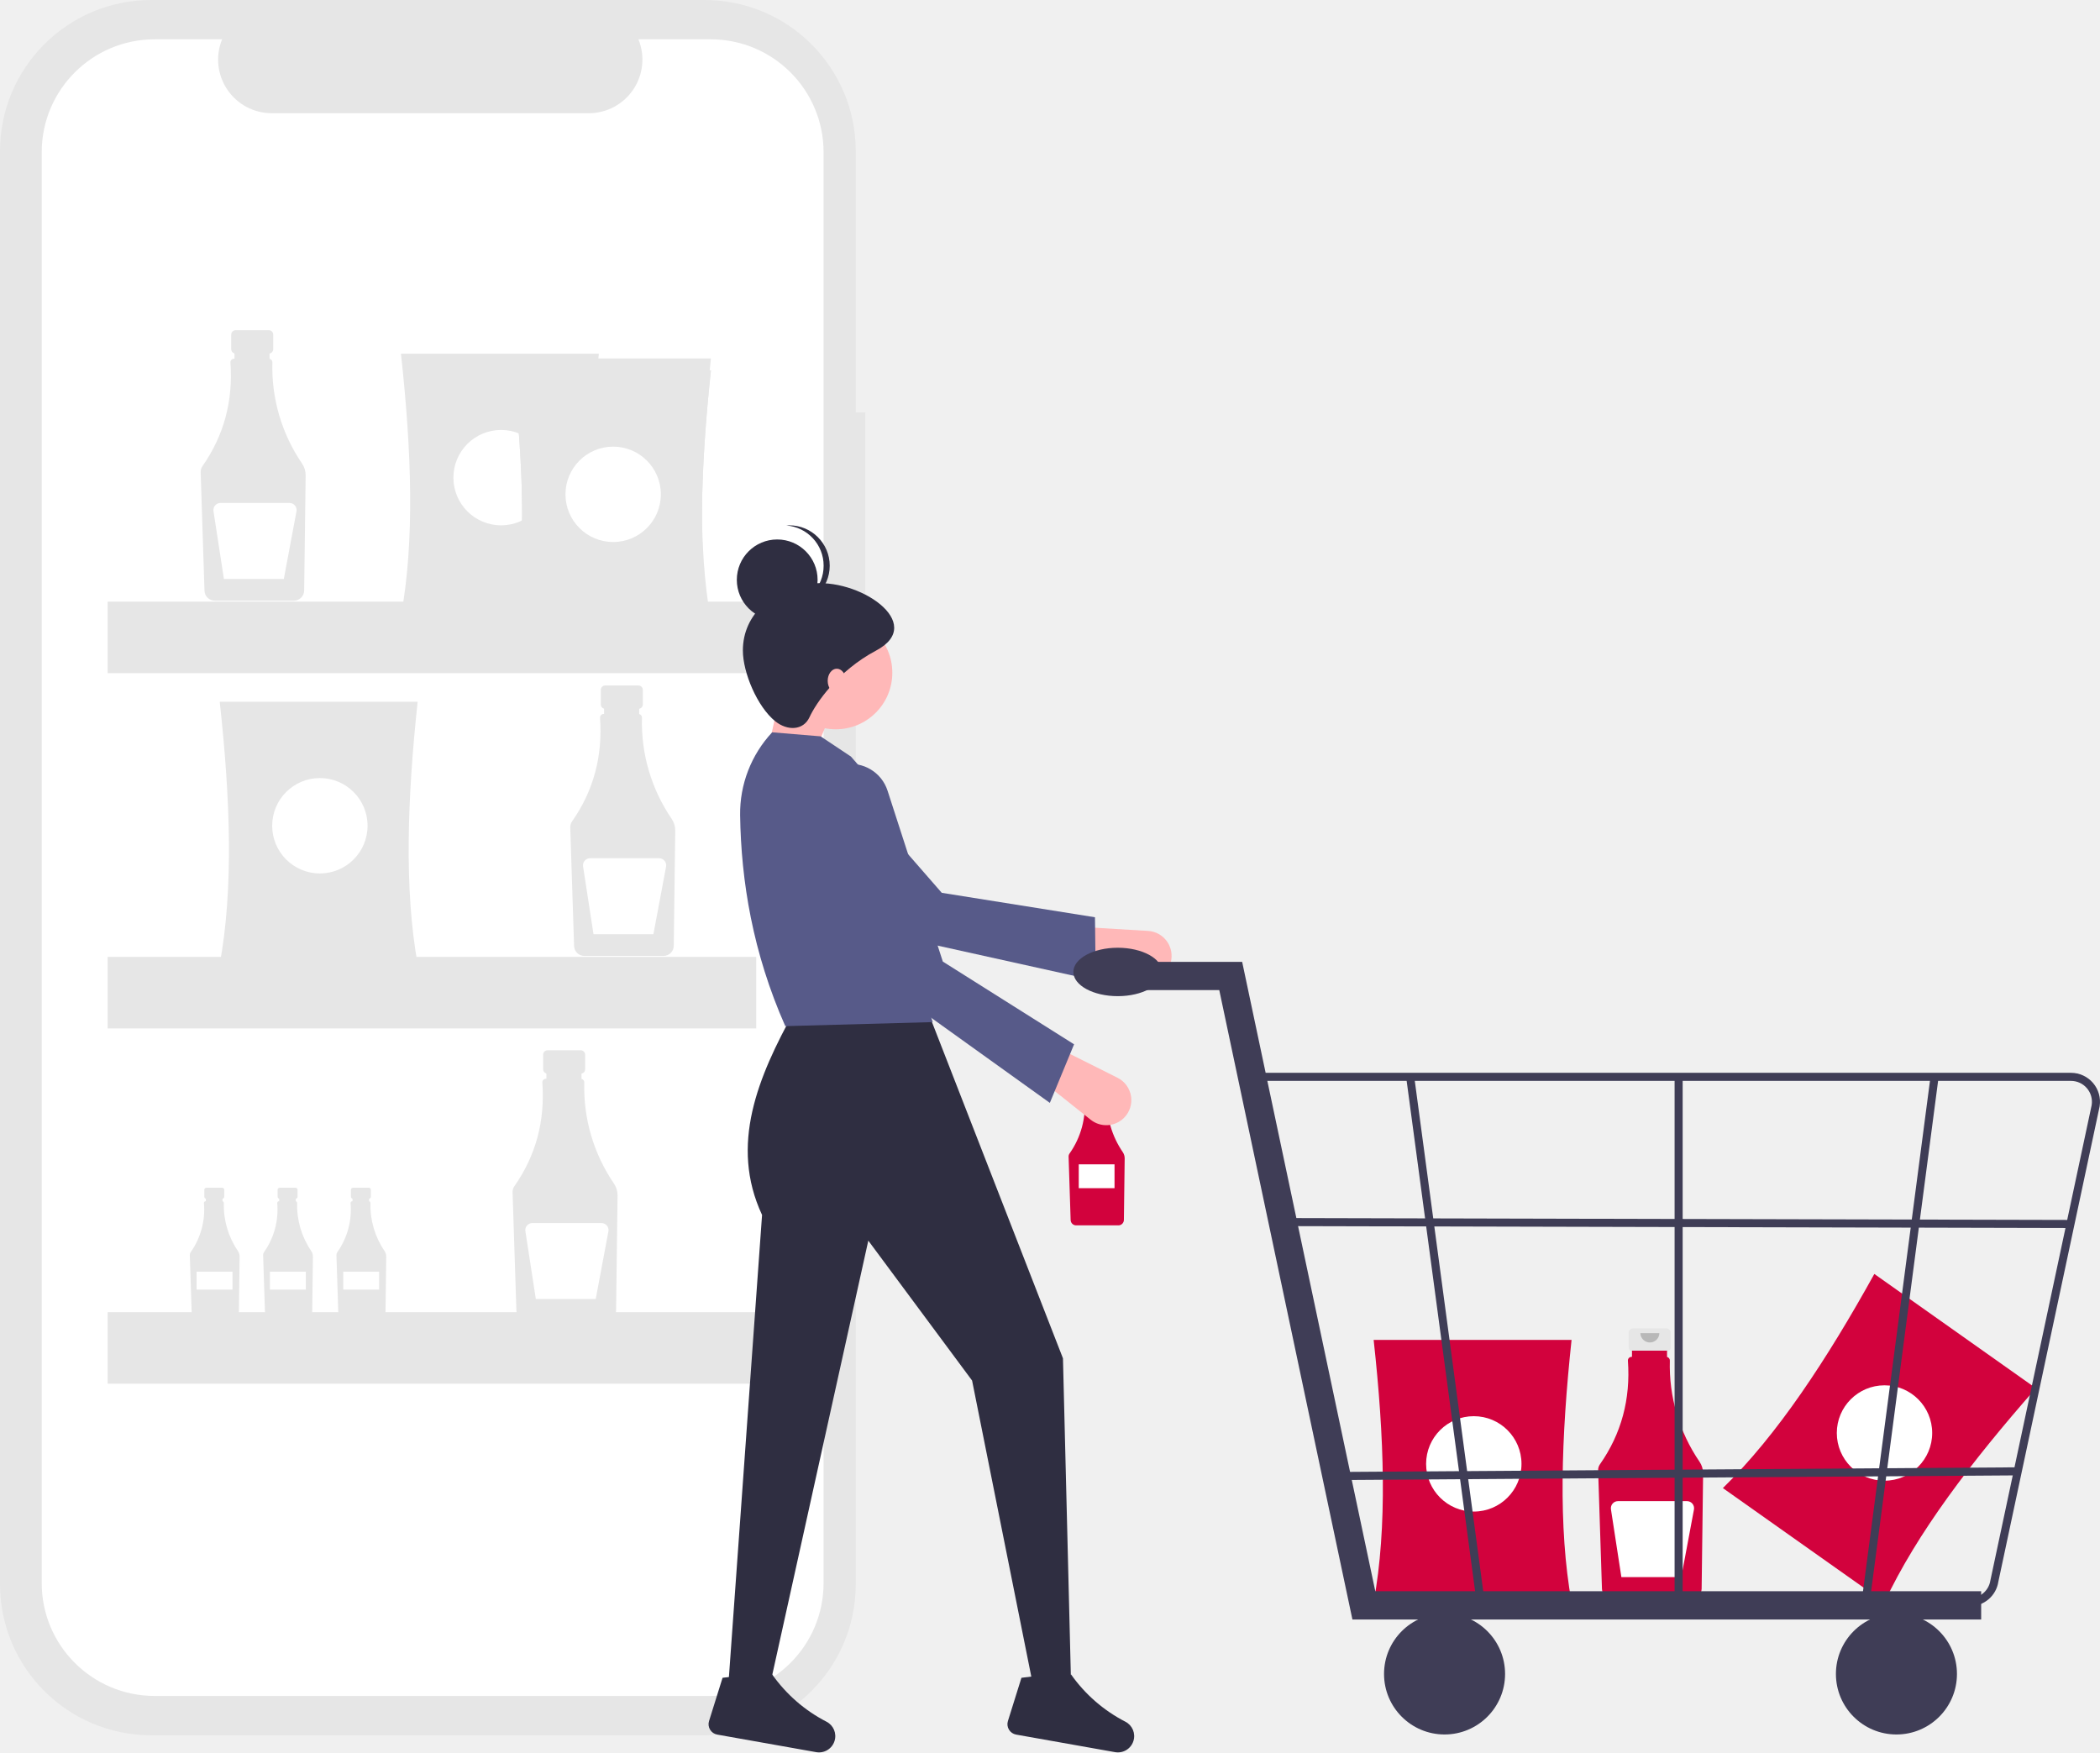
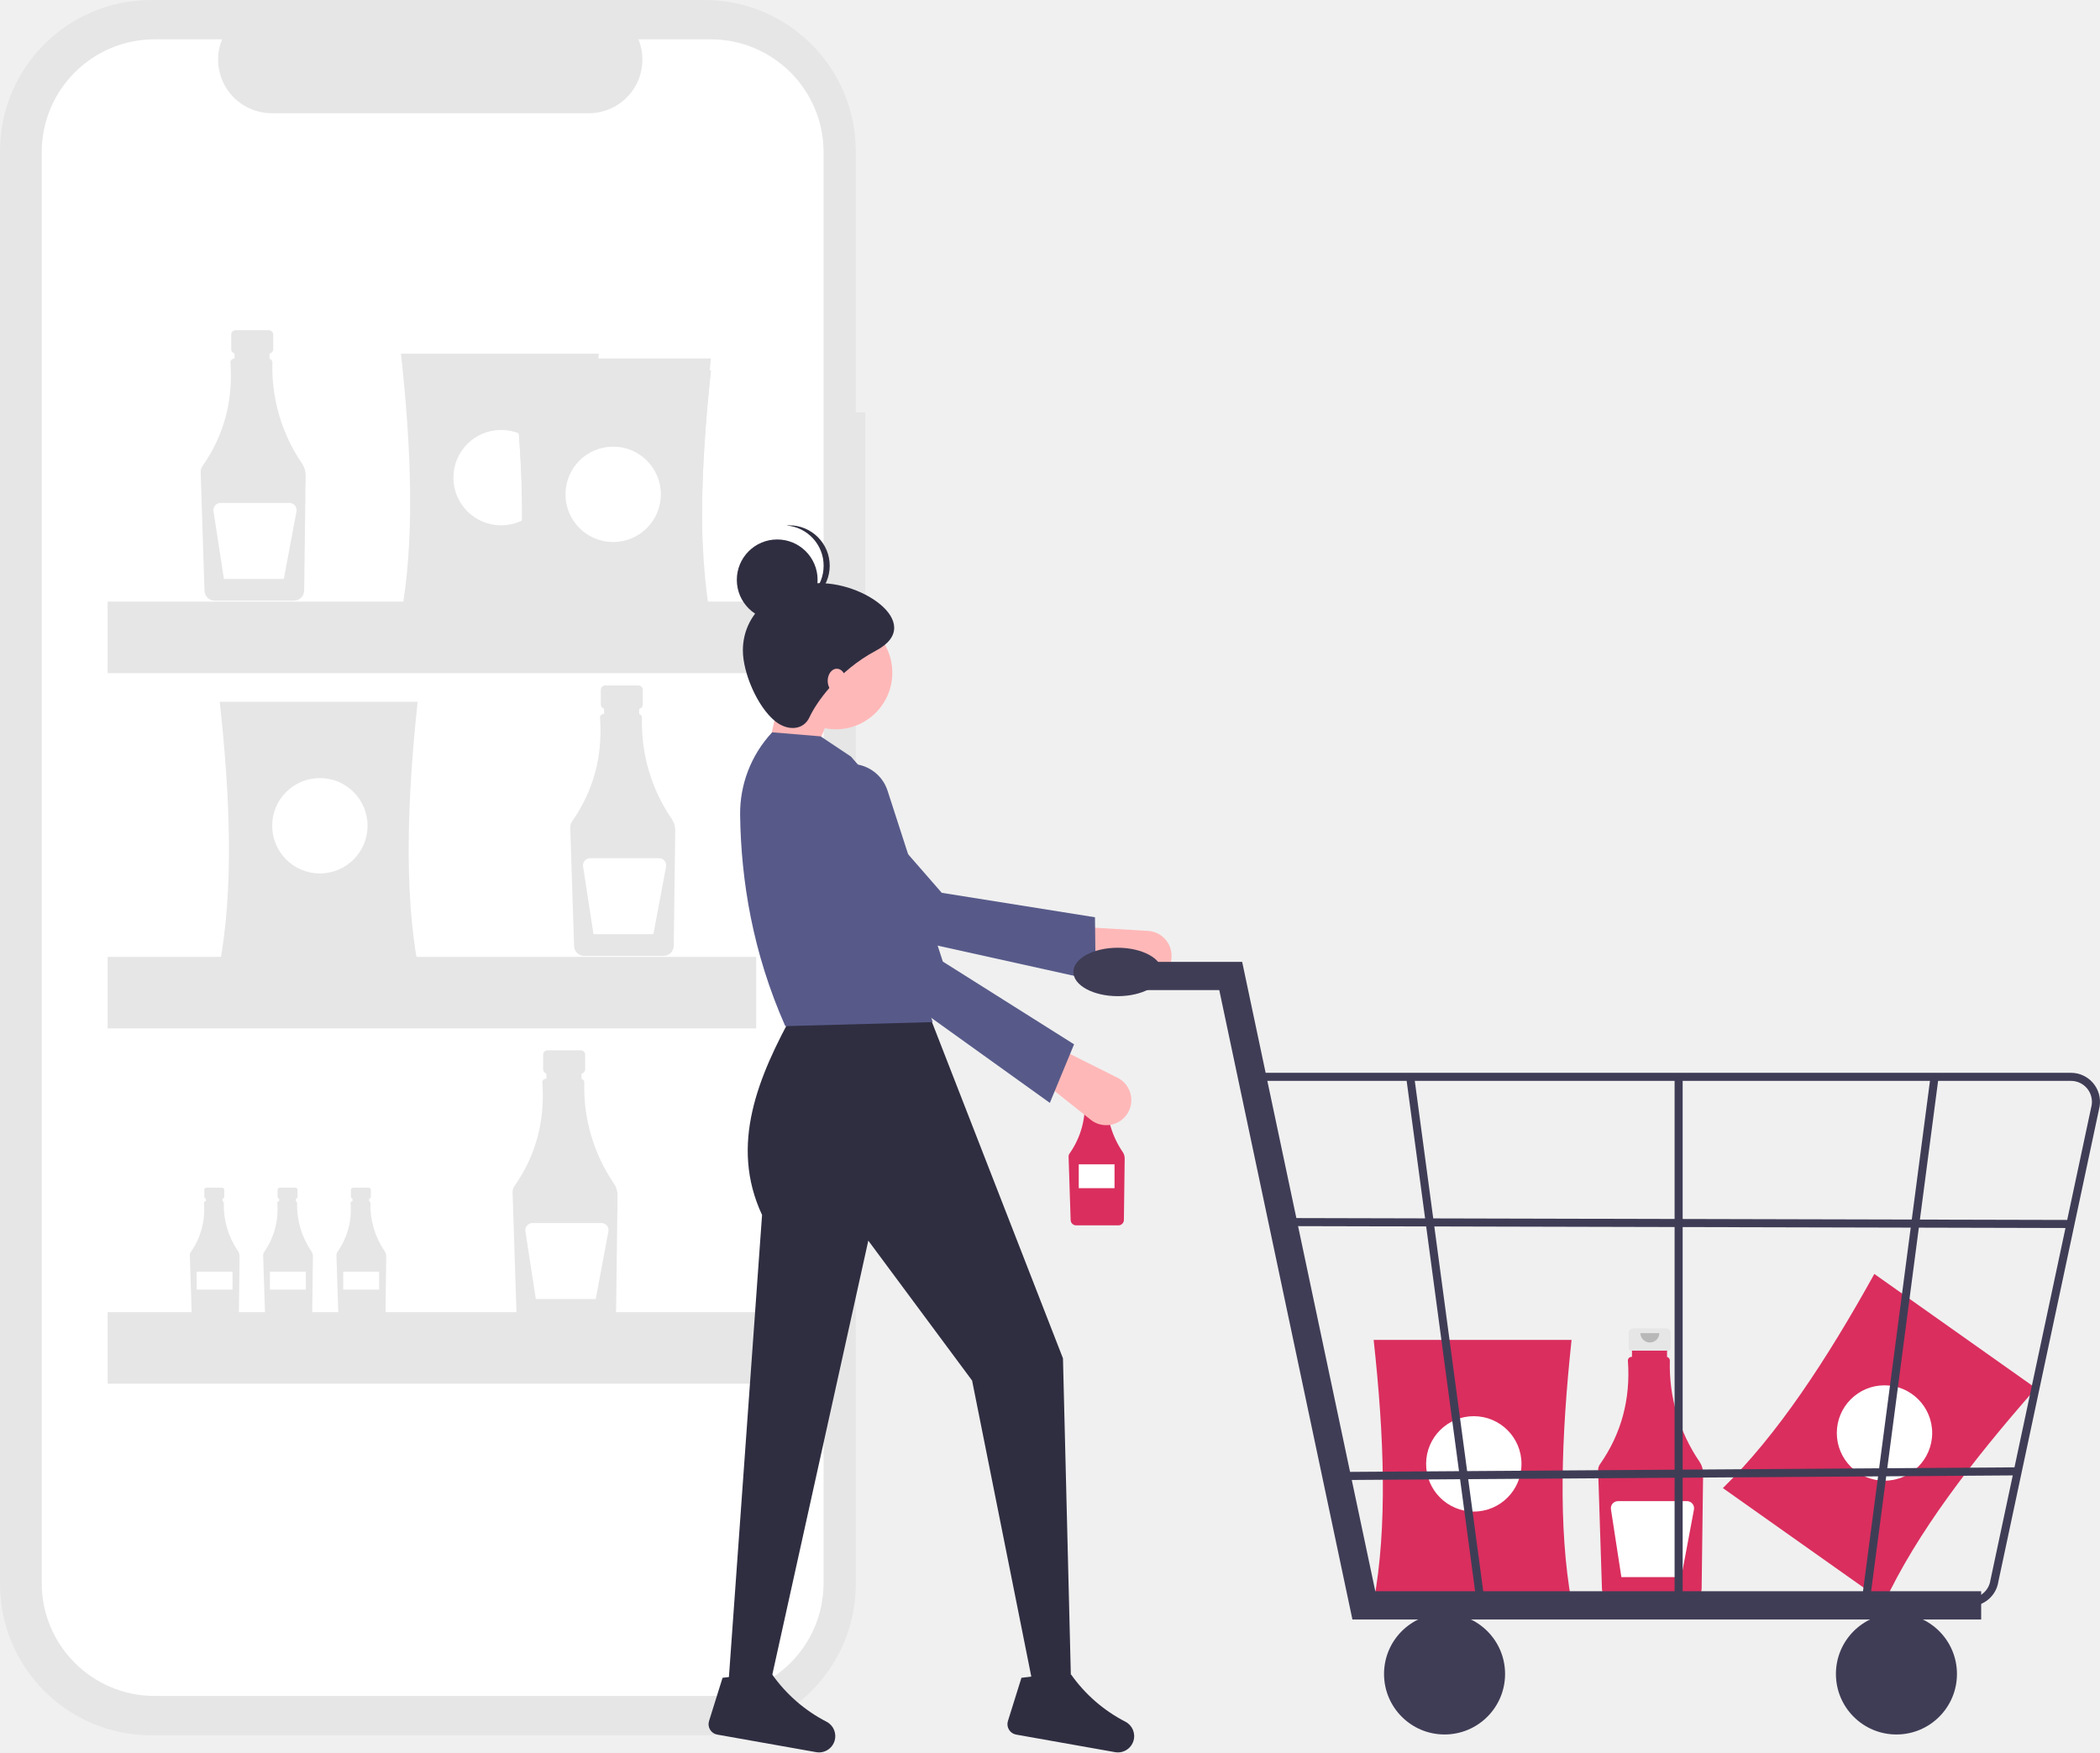
<svg xmlns="http://www.w3.org/2000/svg" data-name="Layer 1" width="888" height="741.048" viewBox="0 0 888 741.048">
  <path d="M521.896,253.856H517.864v-110.453a63.927,63.927,0,0,0-63.927-63.927H219.927A63.927,63.927,0,0,0,156,143.403V749.357A63.927,63.927,0,0,0,219.927,813.284H453.937a63.927,63.927,0,0,0,63.927-63.927V332.478h4.032Z" transform="translate(-156 -79.47583)" fill="#e6e6e6" />
  <path d="M456.516,96.107h-30.546a22.681,22.681,0,0,1-21,31.247H270.91a22.681,22.681,0,0,1-21-31.247h-28.53a47.74,47.74,0,0,0-47.74,47.74V748.912a47.74,47.74,0,0,0,47.74,47.74H456.516a47.74,47.74,0,0,0,47.74-47.74V143.848A47.74,47.74,0,0,0,456.516,96.107Z" transform="translate(-156 -79.47583)" fill="#fff" />
  <path d="M269.672,219.111H255.633a1.861,1.861,0,0,0-1.861,1.861v6.162a1.861,1.861,0,0,0,1.861,1.861h2.327v9.233h9.386v-9.233h2.327a1.861,1.861,0,0,0,1.861-1.861v-6.162A1.861,1.861,0,0,0,269.672,219.111Z" transform="translate(-156 -79.47583)" fill="#e6e6e6" />
  <path d="M283.734,275.507a72.178,72.178,0,0,1-12.557-42.794,1.522,1.522,0,0,0-1.188-1.519v-2.663H255.162v2.626h-.204a1.521,1.521,0,0,0-1.519,1.523q0.0.055.004.111,1.752,24.425-11.833,43.808a4.193,4.193,0,0,0-.759,2.541l1.621,50.151a4.341,4.341,0,0,0,4.304,4.19h33.537a4.343,4.343,0,0,0,4.307-4.264l.625-48.693A8.788,8.788,0,0,0,283.734,275.507Z" transform="translate(-156 -79.47583)" fill="#e6e6e6" />
  <path d="M278.425,292.166H249.234a2.997,2.997,0,0,0-2.962,3.453l4.411,28.673h25.33l5.358-28.577a2.997,2.997,0,0,0-2.946-3.549Z" transform="translate(-156 -79.47583)" fill="#fff" />
  <path d="M425.957,369.345H411.917a1.861,1.861,0,0,0-1.861,1.861v6.162a1.861,1.861,0,0,0,1.861,1.861h2.327v9.233h9.386V379.23h2.327a1.861,1.861,0,0,0,1.861-1.861v-6.162A1.861,1.861,0,0,0,425.957,369.345Z" transform="translate(-156 -79.47583)" fill="#e6e6e6" />
  <path d="M440.019,425.742a72.178,72.178,0,0,1-12.557-42.794,1.522,1.522,0,0,0-1.188-1.519V378.767H411.446v2.626h-.204a1.521,1.521,0,0,0-1.519,1.523q0.0.055.004.111,1.752,24.425-11.833,43.808a4.193,4.193,0,0,0-.759,2.541l1.621,50.151a4.341,4.341,0,0,0,4.304,4.19h33.537a4.343,4.343,0,0,0,4.307-4.264l.625-48.693A8.788,8.788,0,0,0,440.019,425.742Z" transform="translate(-156 -79.47583)" fill="#e6e6e6" />
  <path d="M434.71,442.401H405.518a2.997,2.997,0,0,0-2.962,3.453l4.411,28.673h25.33l5.358-28.577a2.997,2.997,0,0,0-2.946-3.549Z" transform="translate(-156 -79.47583)" fill="#fff" />
  <path d="M249.935,581.733h-6.659a.883.883,0,0,0-.883.883v2.923a.883.883,0,0,0,.883.883h1.104v4.38h4.452v-4.38H249.935a.883.883,0,0,0,.883-.883v-2.923A.883.883,0,0,0,249.935,581.733Z" transform="translate(-156 -79.47583)" fill="#e6e6e6" />
  <path d="M256.605,608.484a34.237,34.237,0,0,1-5.956-20.299.722.722,0,0,0-.564-.721v-1.263H243.052v1.245h-.097a.722.722,0,0,0-.721.723q0,.026.002.053a31.246,31.246,0,0,1-5.613,20.78,1.989,1.989,0,0,0-.36,1.205l.769,23.789a2.059,2.059,0,0,0,2.042,1.988h15.908a2.06,2.06,0,0,0,2.043-2.023l.296-23.097A4.168,4.168,0,0,0,256.605,608.484Z" transform="translate(-156 -79.47583)" fill="#e6e6e6" />
  <rect x="83.137" y="537.753" width="15.179" height="7.59" fill="#fff" />
  <path d="M280.935,581.733h-6.659a.883.883,0,0,0-.883.883v2.923a.883.883,0,0,0,.883.883h1.104v4.38h4.452v-4.38H280.935a.883.883,0,0,0,.883-.883v-2.923A.883.883,0,0,0,280.935,581.733Z" transform="translate(-156 -79.47583)" fill="#e6e6e6" />
  <path d="M287.605,608.484a34.237,34.237,0,0,1-5.956-20.299.722.722,0,0,0-.564-.721v-1.263H274.052v1.245h-.097a.722.722,0,0,0-.721.723q0,.026.002.053a31.246,31.246,0,0,1-5.613,20.78,1.989,1.989,0,0,0-.36,1.205l.769,23.789a2.059,2.059,0,0,0,2.042,1.988h15.908a2.06,2.06,0,0,0,2.043-2.023l.296-23.097A4.168,4.168,0,0,0,287.605,608.484Z" transform="translate(-156 -79.47583)" fill="#e6e6e6" />
  <rect x="114.137" y="537.753" width="15.179" height="7.59" fill="#fff" />
  <path d="M311.935,581.733h-6.659a.883.883,0,0,0-.883.883v2.923a.883.883,0,0,0,.883.883h1.104v4.38h4.452v-4.38H311.935a.883.883,0,0,0,.883-.883v-2.923A.883.883,0,0,0,311.935,581.733Z" transform="translate(-156 -79.47583)" fill="#e6e6e6" />
  <path d="M318.605,608.484a34.237,34.237,0,0,1-5.956-20.299.722.722,0,0,0-.564-.721v-1.263H305.052v1.245h-.097a.722.722,0,0,0-.721.723q0,.026.002.053a31.246,31.246,0,0,1-5.613,20.78,1.989,1.989,0,0,0-.36,1.205l.769,23.789a2.059,2.059,0,0,0,2.042,1.988h15.908a2.06,2.06,0,0,0,2.043-2.023l.296-23.097A4.168,4.168,0,0,0,318.605,608.484Z" transform="translate(-156 -79.47583)" fill="#e6e6e6" />
  <rect x="145.137" y="537.753" width="15.179" height="7.59" fill="#fff" />
  <path d="M401.567,523.613H387.528a1.861,1.861,0,0,0-1.861,1.861v6.162a1.861,1.861,0,0,0,1.861,1.861h2.327v9.233h9.386v-9.233h2.327a1.861,1.861,0,0,0,1.861-1.861v-6.162A1.861,1.861,0,0,0,401.567,523.613Z" transform="translate(-156 -79.47583)" fill="#e6e6e6" />
  <path d="M415.629,580.01a72.178,72.178,0,0,1-12.557-42.794,1.522,1.522,0,0,0-1.188-1.519v-2.663H387.057v2.626h-.204a1.521,1.521,0,0,0-1.519,1.523q0.0.055.004.111,1.752,24.425-11.833,43.808a4.193,4.193,0,0,0-.759,2.541l1.621,50.151a4.341,4.341,0,0,0,4.304,4.19h33.537a4.343,4.343,0,0,0,4.307-4.264l.625-48.693A8.788,8.788,0,0,0,415.629,580.01Z" transform="translate(-156 -79.47583)" fill="#e6e6e6" />
  <path d="M410.32,596.668H381.129a2.997,2.997,0,0,0-2.962,3.453l4.411,28.673h25.33l5.358-28.577a2.997,2.997,0,0,0-2.946-3.549Z" transform="translate(-156 -79.47583)" fill="#fff" />
  <path d="M409.232,339.938H325.544c5.851-31.633,4.505-69.832,0-110.911h83.688C404.847,270.107,403.536,308.305,409.232,339.938Z" transform="translate(-156 -79.47583)" fill="#e6e6e6" />
  <circle cx="211.892" cy="201.982" r="20.166" fill="#fff" />
  <path d="M332.602,487.148H248.914c5.851-31.633,4.505-69.832,0-110.911H332.602C328.217,417.316,326.907,455.515,332.602,487.148Z" transform="translate(-156 -79.47583)" fill="#e6e6e6" />
  <circle cx="135.262" cy="349.192" r="20.166" fill="#fff" />
  <path d="M456.621,346.996H372.933c5.851-31.633,4.505-69.832,0-110.911h83.688C452.236,277.165,450.926,315.363,456.621,346.996Z" transform="translate(-156 -79.47583)" fill="#e6e6e6" />
  <circle cx="259.281" cy="209.04" r="20.166" fill="#fff" />
  <path d="M456.621,341.955H372.933c5.851-31.633,4.505-69.832,0-110.911h83.688C452.236,272.123,450.926,310.322,456.621,341.955Z" transform="translate(-156 -79.47583)" fill="#e6e6e6" />
  <circle cx="259.281" cy="203.998" r="20.166" fill="#fff" />
  <path d="M456.621,346.996H372.933c5.851-31.633,4.505-69.832,0-110.911h83.688C452.236,277.165,450.926,315.363,456.621,346.996Z" transform="translate(-156 -79.47583)" fill="#e6e6e6" />
  <circle cx="259.281" cy="209.04" r="20.166" fill="#fff" />
  <rect x="45.525" y="254.413" width="274.254" height="30.249" fill="#e6e6e6" />
  <rect x="45.525" y="404.647" width="274.254" height="30.249" fill="#e6e6e6" />
  <rect x="45.525" y="554.882" width="274.254" height="30.249" fill="#e6e6e6" />
-   <path d="M952.855,757.075l-68.325-48.326c23.044-22.448,44.002-54.411,64.046-90.551l68.325,48.326C989.599,697.53,966.471,727.96,952.855,757.075Z" transform="translate(-156 -79.47583)" fill="#d2023d" />
+   <path d="M952.855,757.075l-68.325-48.326c23.044-22.448,44.002-54.411,64.046-90.551l68.325,48.326C989.599,697.53,966.471,727.96,952.855,757.075Z" transform="translate(-156 -79.47583)" fill="#da2e5e" />
  <circle cx="796.873" cy="605.982" r="20.166" fill="#fff" />
  <path d="M623.262,536.554h-7.5a.994.994,0,0,0-.994.994v3.292a.994.994,0,0,0,.994.994h1.243v4.932h5.014v-4.932h1.243a.994.994,0,0,0,.994-.994v-3.292A.994.994,0,0,0,623.262,536.554Z" transform="translate(-156 -79.47583)" fill="#e6e6e6" />
-   <path d="M630.774,566.682a38.558,38.558,0,0,1-6.708-22.861.813.813,0,0,0-.635-.812v-1.422h-7.921v1.403h-.109a.813.813,0,0,0-.812.814q0,.03.002.059a35.189,35.189,0,0,1-6.322,23.403,2.24,2.24,0,0,0-.405,1.357l.866,26.792a2.319,2.319,0,0,0,2.299,2.238h17.916a2.32,2.32,0,0,0,2.301-2.278l.334-26.012A4.695,4.695,0,0,0,630.774,566.682Z" transform="translate(-156 -79.47583)" fill="#d2023d" />
+   <path d="M630.774,566.682a38.558,38.558,0,0,1-6.708-22.861.813.813,0,0,0-.635-.812v-1.422h-7.921v1.403h-.109a.813.813,0,0,0-.812.814q0,.03.002.059a35.189,35.189,0,0,1-6.322,23.403,2.24,2.24,0,0,0-.405,1.357l.866,26.792a2.319,2.319,0,0,0,2.299,2.238h17.916a2.32,2.32,0,0,0,2.301-2.278l.334-26.012A4.695,4.695,0,0,0,630.774,566.682Z" transform="translate(-156 -79.47583)" fill="#da2e5e" />
  <path d="M621.699,537.627a2.145,2.145,0,0,1-4.291,0" transform="translate(-156 -79.47583)" opacity="0.2" style="isolation:isolate" />
  <rect x="456.161" y="492.368" width="15.124" height="10.083" fill="#fff" />
  <path d="M860.602,641.218H846.563a1.861,1.861,0,0,0-1.861,1.861v6.162a1.861,1.861,0,0,0,1.861,1.861h2.327v9.233h9.386v-9.233h2.327a1.861,1.861,0,0,0,1.861-1.861V643.079A1.861,1.861,0,0,0,860.602,641.218Z" transform="translate(-156 -79.47583)" fill="#e6e6e6" />
-   <path d="M874.664,697.615a72.178,72.178,0,0,1-12.557-42.794,1.522,1.522,0,0,0-1.188-1.519v-2.663H846.092v2.626h-.204a1.521,1.521,0,0,0-1.519,1.523q0.0.055.004.111,1.752,24.425-11.833,43.808a4.193,4.193,0,0,0-.759,2.541l1.621,50.151a4.341,4.341,0,0,0,4.304,4.19h33.537a4.343,4.343,0,0,0,4.307-4.264l.625-48.693A8.788,8.788,0,0,0,874.664,697.615Z" transform="translate(-156 -79.47583)" fill="#d2023d" />
+   <path d="M874.664,697.615a72.178,72.178,0,0,1-12.557-42.794,1.522,1.522,0,0,0-1.188-1.519v-2.663H846.092v2.626h-.204a1.521,1.521,0,0,0-1.519,1.523q0.0.055.004.111,1.752,24.425-11.833,43.808a4.193,4.193,0,0,0-.759,2.541l1.621,50.151a4.341,4.341,0,0,0,4.304,4.19h33.537a4.343,4.343,0,0,0,4.307-4.264l.625-48.693A8.788,8.788,0,0,0,874.664,697.615Z" transform="translate(-156 -79.47583)" fill="#da2e5e" />
  <path d="M857.676,643.226a4.016,4.016,0,0,1-8.031,0" transform="translate(-156 -79.47583)" opacity="0.2" style="isolation:isolate" />
  <path d="M869.355,714.273H840.164a2.997,2.997,0,0,0-2.962,3.453l4.411,28.673h25.33l5.358-28.577a2.997,2.997,0,0,0-2.946-3.549Z" transform="translate(-156 -79.47583)" fill="#fff" />
-   <path d="M820.546,756.996H736.858c5.851-31.633,4.505-69.832,0-110.911H820.546C816.161,687.164,814.851,725.362,820.546,756.996Z" transform="translate(-156 -79.47583)" fill="#d2023d" />
+   <path d="M820.546,756.996H736.858c5.851-31.633,4.505-69.832,0-110.911H820.546C816.161,687.164,814.851,725.362,820.546,756.996Z" transform="translate(-156 -79.47583)" fill="#da2e5e" />
  <circle cx="623.206" cy="619.039" r="20.166" fill="#fff" />
  <polygon points="322.243 328.466 341.03 326.758 352.986 297.724 331.637 285.768 322.243 328.466" fill="#ffb8b8" />
  <path d="M650.66,487.65v0a10.593,10.593,0,0,0-9.202-14.517l-29.17-1.739-4.295,14.282,30.029,8.247A10.593,10.593,0,0,0,650.66,487.65Z" transform="translate(-156 -79.47583)" fill="#ffb8b8" />
  <path d="M619.339,494.163l-.321-26.8-64.793-10.339L504.31,399.777a16.338,16.338,0,0,0-21.294-2.912l0,0a16.338,16.338,0,0,0-2.846,24.922l41.18,50.678Z" transform="translate(-156 -79.47583)" fill="#575a89" />
  <path d="M463.726,795.643h17.079L523.168,604.109l43.887,59.169,25.619,128.095h16.225l-3.416-137.488-57.216-146.882H491.906c-15.402,27.874-27.485,56.608-13.663,86.251Z" transform="translate(-156 -79.47583)" fill="#2f2e41" />
  <path d="M582.204,807.276a4.457,4.457,0,0,0,3.476,5.718l41.793,7.417a6.876,6.876,0,0,0,7.801-4.713h0a6.834,6.834,0,0,0-3.342-8.126,63.902,63.902,0,0,1-23.048-20.038c-4.593,4.277-9.727,3.875-15.179.723l-5.782.723Z" transform="translate(-156 -79.47583)" fill="#2f2e41" />
  <path d="M455.818,807.276a4.457,4.457,0,0,0,3.476,5.718l41.793,7.417a6.876,6.876,0,0,0,7.801-4.713h0a6.834,6.834,0,0,0-3.342-8.126,63.902,63.902,0,0,1-23.048-20.038c-4.593,4.277-9.727,3.875-15.179.723l-5.782.723Z" transform="translate(-156 -79.47583)" fill="#2f2e41" />
  <circle cx="353.413" cy="284.487" r="23.911" fill="#ffb8b8" />
  <path d="M488.064,513.407,550.403,511.699l-18.308-57.62c11.377-18.239-.073-36.46-16.278-54.677l-12.809-8.54-20.495-1.708h0a50.314,50.314,0,0,0-13.549,35.05C469.369,452.032,474.297,482.324,488.064,513.407Z" transform="translate(-156 -79.47583)" fill="#575a89" />
  <path d="M631.291,552.192h0a10.593,10.593,0,0,0-2.749-16.966L602.409,522.151l-9.567,11.441,24.363,19.395A10.593,10.593,0,0,0,631.291,552.192Z" transform="translate(-156 -79.47583)" fill="#ffb8b8" />
  <path d="M599.933,545.858l10.248-24.765-55.502-34.994-23.37-72.268a16.338,16.338,0,0,0-18.432-11.054h0a16.338,16.338,0,0,0-12.421,21.793l17.923,62.791Z" transform="translate(-156 -79.47583)" fill="#575a89" />
  <path d="M470.13,354.569c0,9.304,6.042,23.712,13.663,29.889,5.128,4.156,11.905,3.981,14.517-1.708,2.68-5.836,11.919-19.552,28.181-28.181,21.678-11.503-7.688-31.182-28.181-28.181C482.911,328.643,470.13,339.005,470.13,354.569Z" transform="translate(-156 -79.47583)" fill="#2f2e41" />
  <circle cx="328.648" cy="245.205" r="17.079" fill="#2f2e41" />
  <path d="M504.289,318.703a17.069,17.069,0,0,0-15.798-17.015c.424-.032.849-.065,1.281-.065a17.079,17.079,0,0,1,0,34.159c-.432,0-.857-.033-1.281-.065A17.069,17.069,0,0,0,504.289,318.703Z" transform="translate(-156 -79.47583)" fill="#2f2e41" />
  <ellipse cx="353.84" cy="287.903" rx="3.843" ry="5.124" fill="#ffb8b8" />
  <polygon points="837.751 684.845 571.879 684.845 515.578 418.694 467.529 418.694 467.529 406.752 525.258 406.752 581.559 672.902 837.751 672.902 837.751 684.845" fill="#3f3d56" />
  <circle cx="610.841" cy="707.877" r="25.591" fill="#3f3d56" />
  <circle cx="801.923" cy="707.877" r="25.591" fill="#3f3d56" />
  <path d="M988.903,758.697H730.225L684.584,533.145h347.151a12.265,12.265,0,0,1,12.116,14.167l-42.833,201.025A12.204,12.204,0,0,1,988.903,758.697Zm-255.869-3.412H988.903a8.806,8.806,0,0,0,8.742-7.477l42.833-201.025a8.85,8.85,0,0,0-8.744-10.225H688.726Z" transform="translate(-156 -79.47583)" fill="#3f3d56" />
  <polygon points="624.513 678.499 594.623 455.653 597.989 455.097 627.879 677.943 624.513 678.499" fill="#3f3d56" />
  <polygon points="790.712 676.788 787.343 676.242 816.36 455.102 819.729 455.648 790.712 676.788" fill="#3f3d56" />
  <rect x="708.115" y="455.375" width="3.412" height="222.846" fill="#3f3d56" />
  <rect x="865.451" y="431.522" width="3.412" height="330.296" transform="translate(112.3889 1382.904) rotate(-89.86127)" fill="#3f3d56" />
  <rect x="718.838" y="700.962" width="290.178" height="3.412" transform="translate(-160.7831 -73.5538) rotate(-0.39166)" fill="#3f3d56" />
  <ellipse cx="472.648" cy="411.017" rx="18.767" ry="10.237" fill="#3f3d56" />
</svg>
